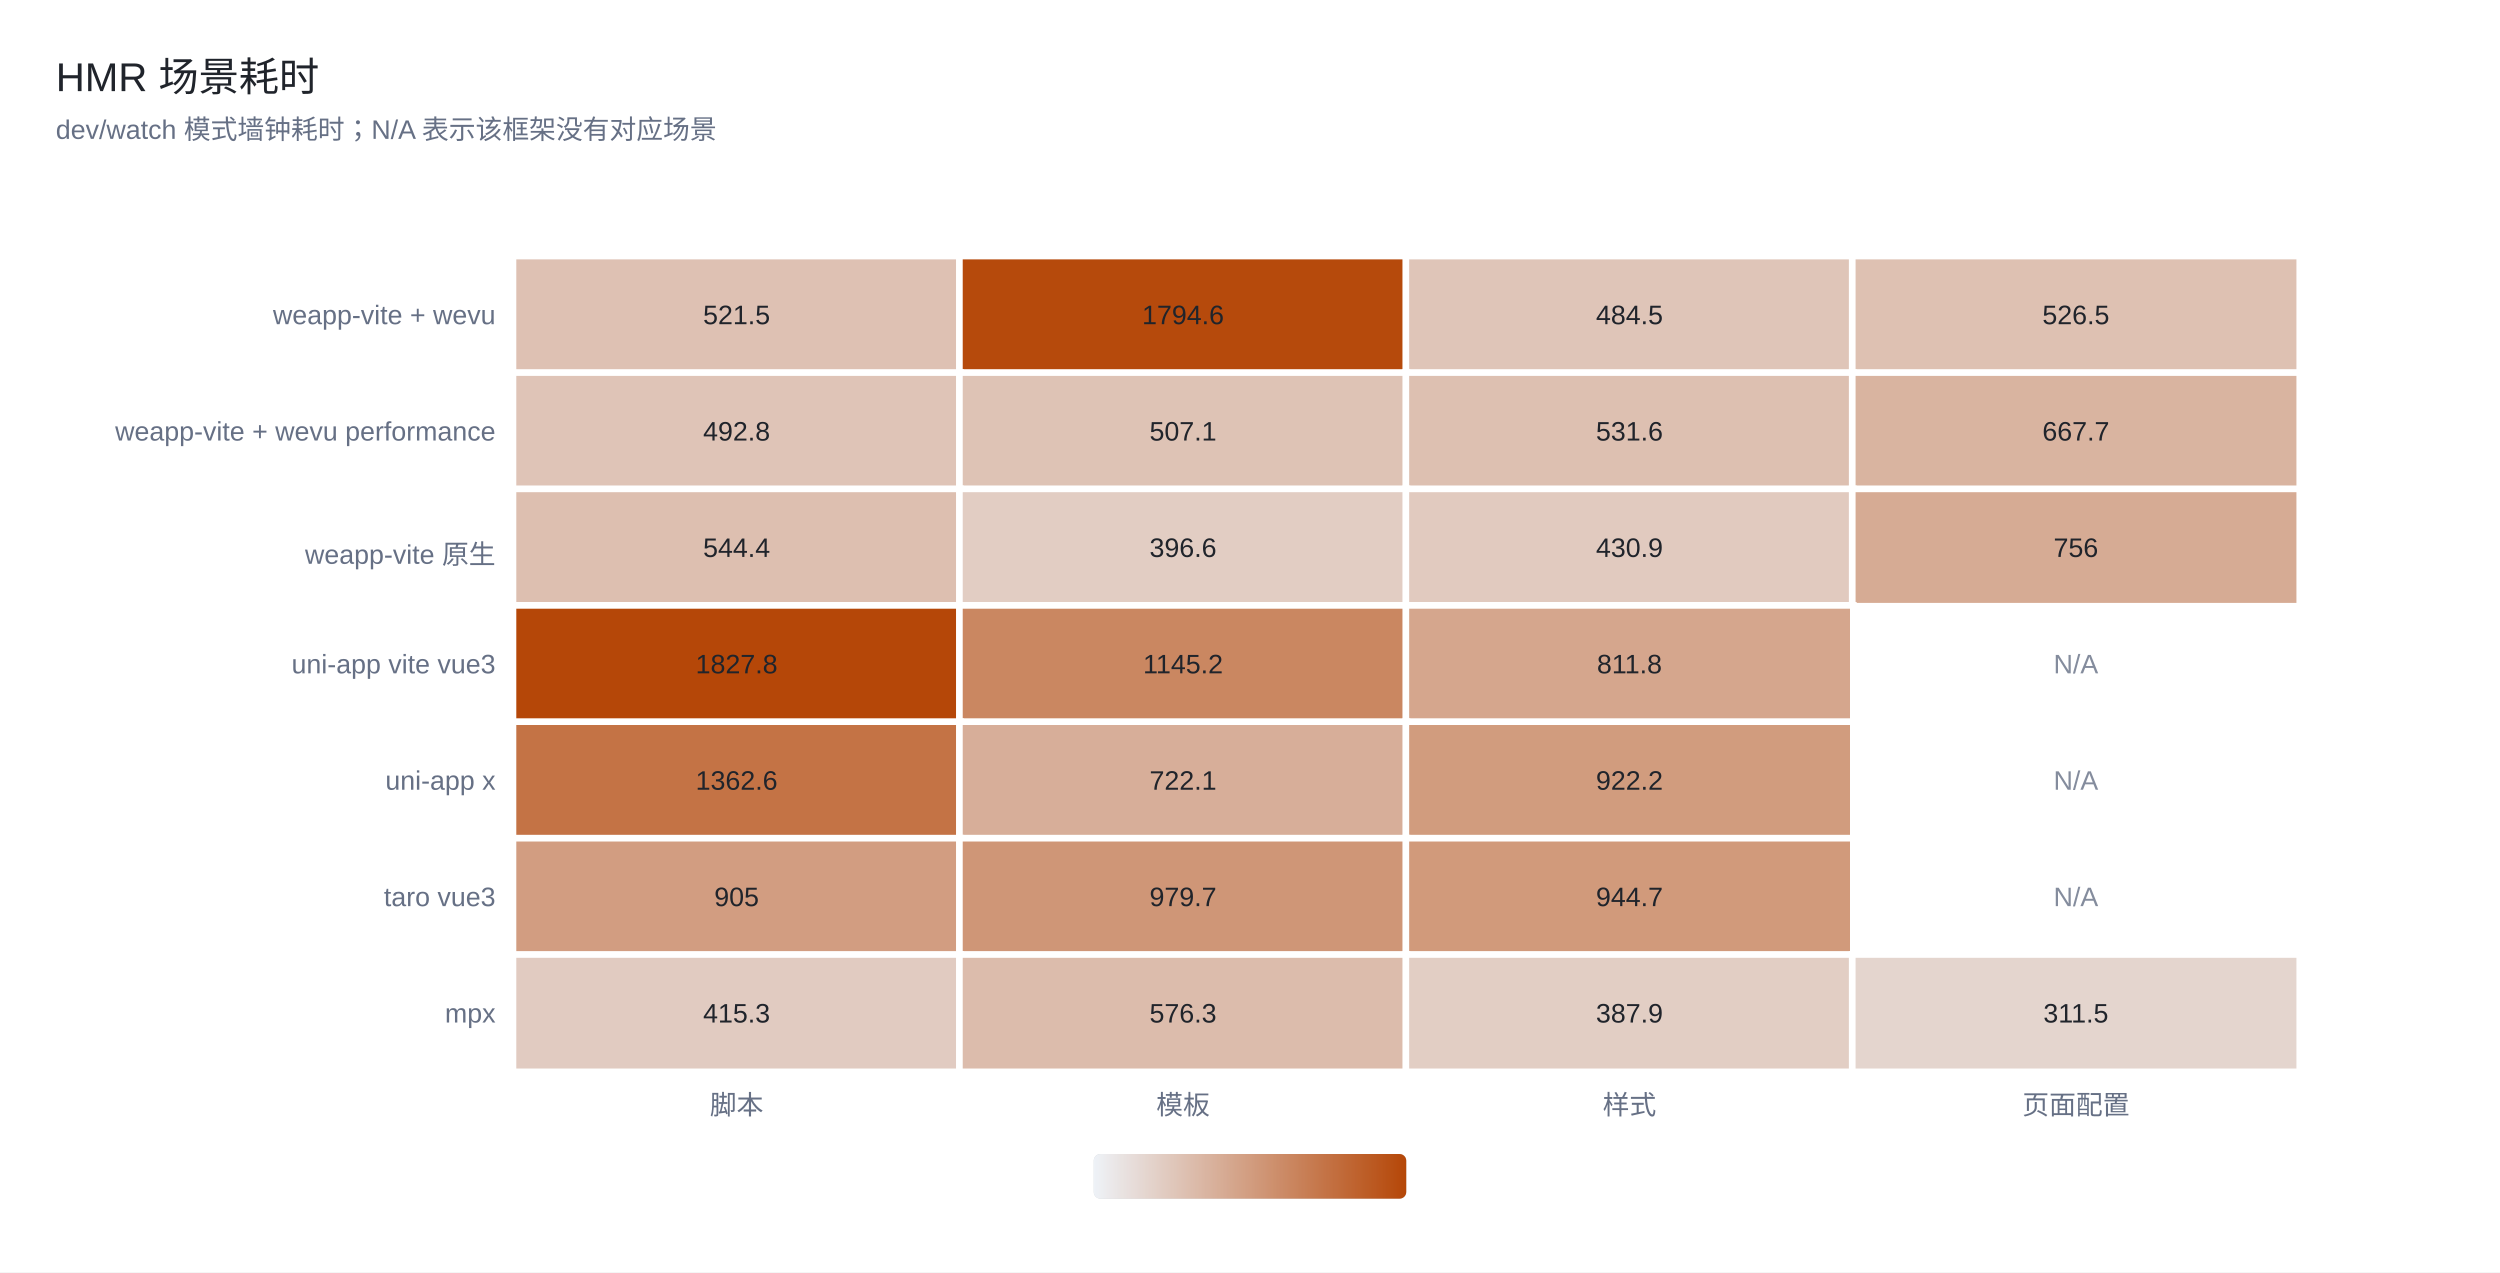
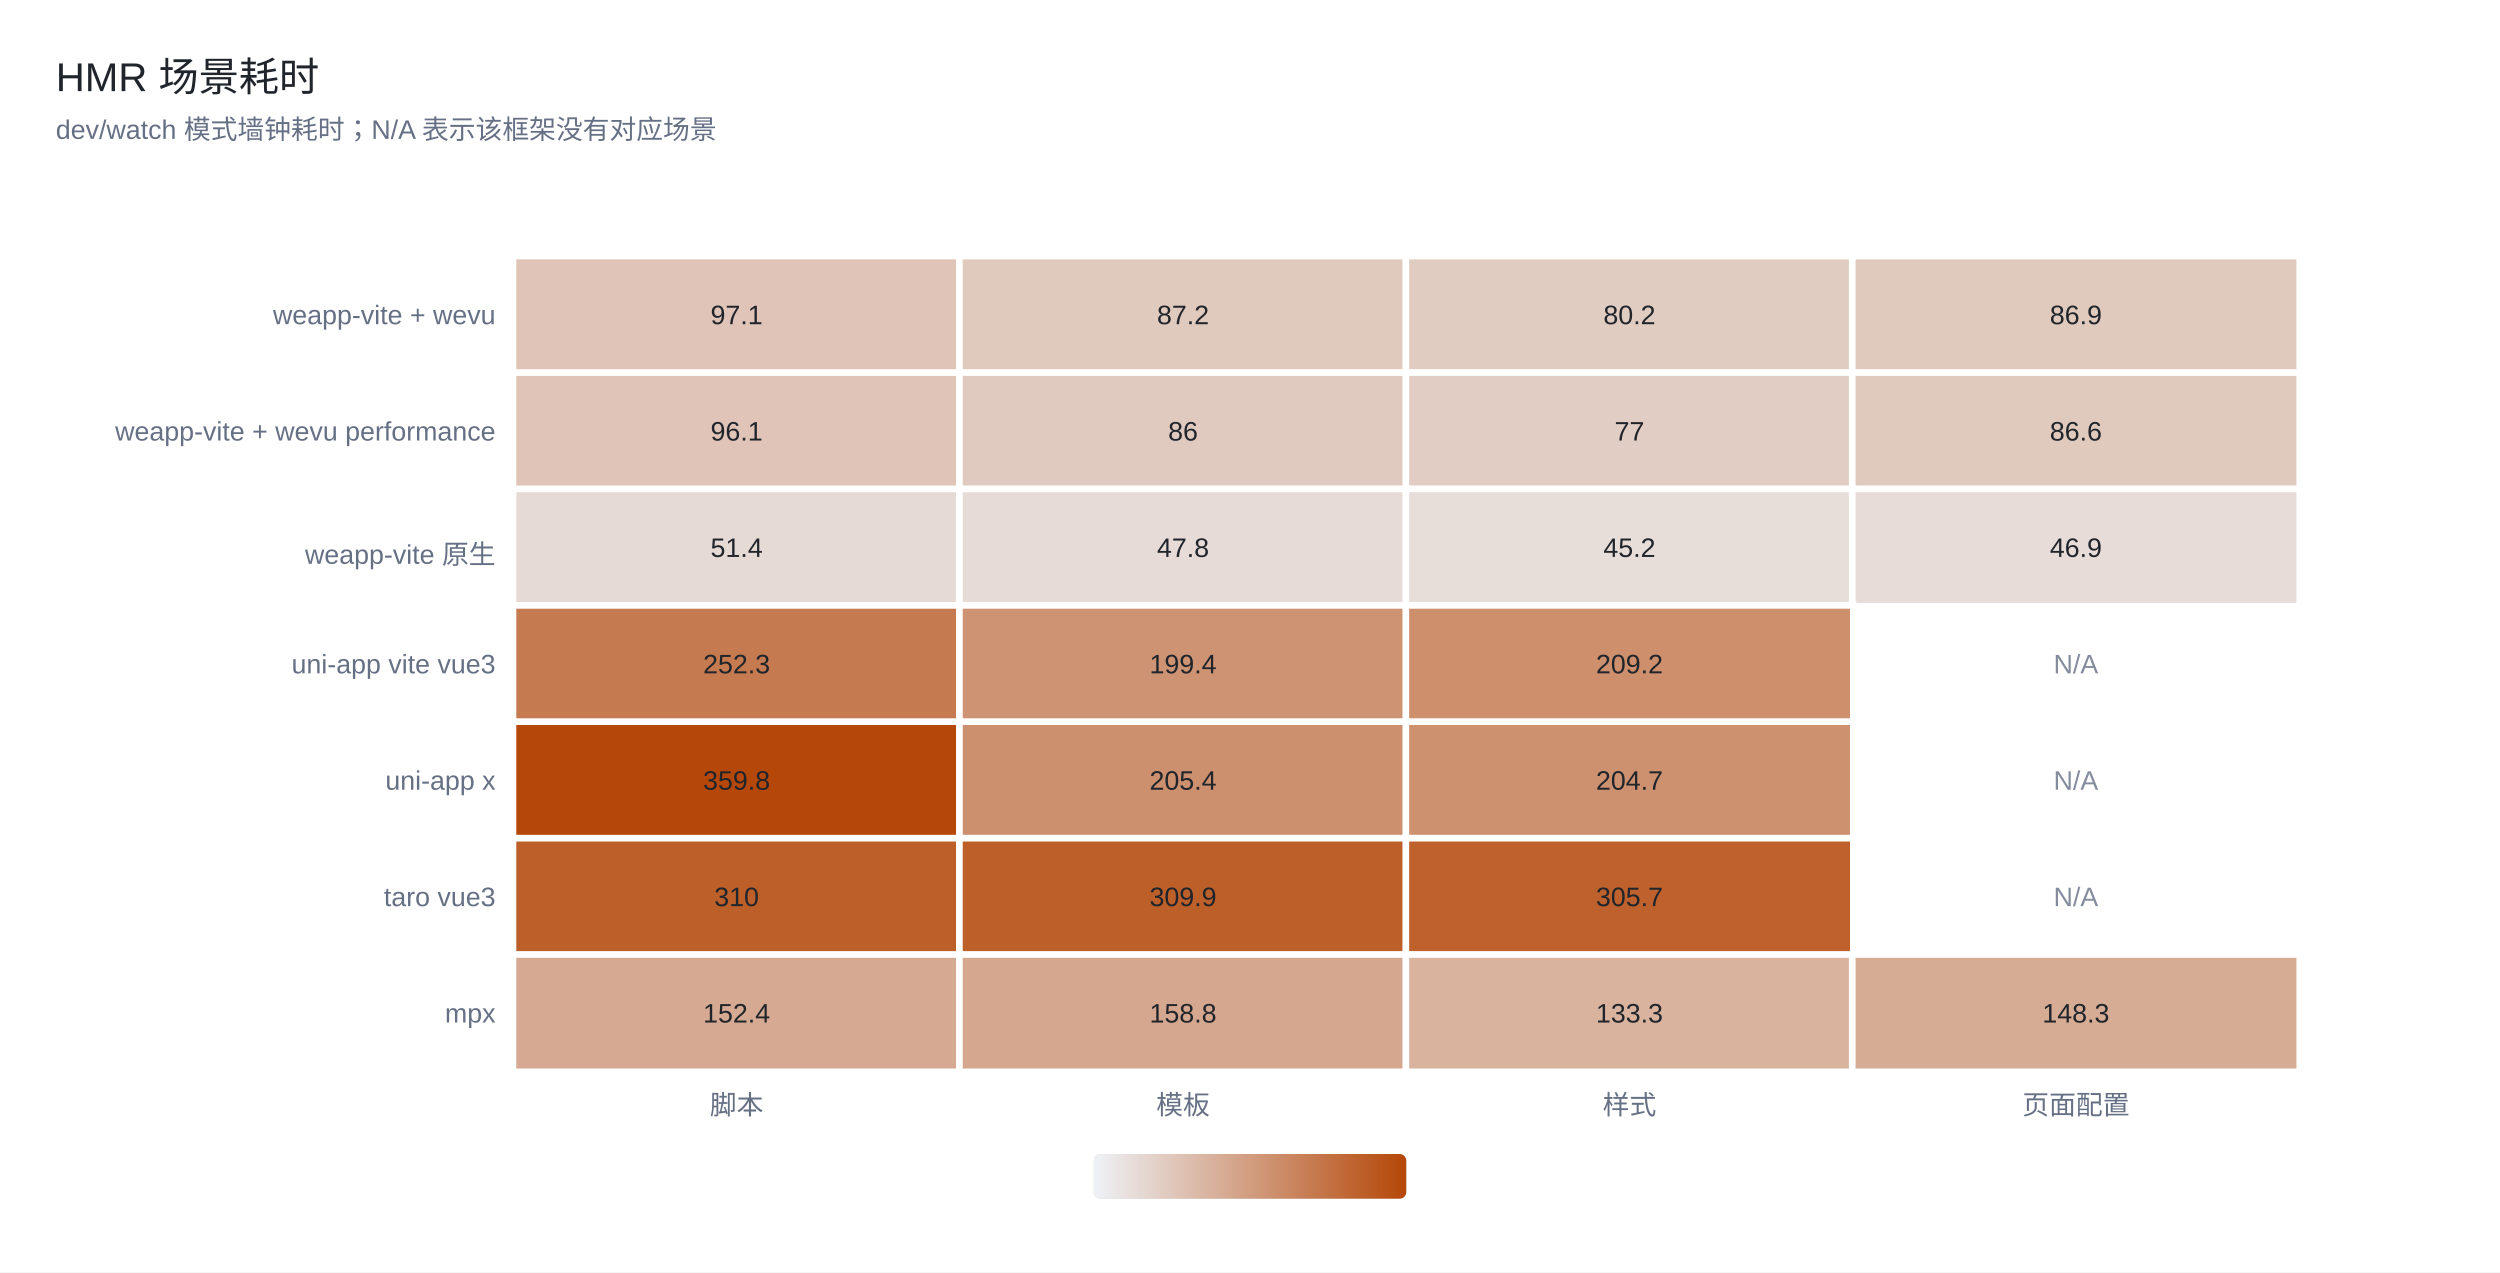
<svg xmlns="http://www.w3.org/2000/svg" role="img" aria-label="HMR 场景耗时" width="1120" height="570" version="1.1" baseProfile="full" viewBox="0 0 1120 570">
  <rect width="1120" height="570" x="0" y="0" fill="#ffffff" />
  <path d="M230.5 115L230.5 480" fill="none" pointer-events="visible" stroke="#d9dee8" stroke-linecap="round" class="zr3-cls-84" />
  <path d="M230 480.5L1030 480.5" fill="none" pointer-events="visible" stroke="#d9dee8" stroke-linecap="round" class="zr3-cls-84" />
  <text dominant-baseline="central" text-anchor="end" style="font-size:12px;font-family:Arial, sans-serif;" xml:space="preserve" transform="translate(222 141.0714)" fill="#667085">weapp-vite + wevu</text>
  <text dominant-baseline="central" text-anchor="end" style="font-size:12px;font-family:Arial, sans-serif;" xml:space="preserve" transform="translate(222 193.2143)" fill="#667085">weapp-vite + wevu performance</text>
  <text dominant-baseline="central" text-anchor="end" style="font-size:12px;font-family:Arial, sans-serif;" xml:space="preserve" transform="translate(222 245.3571)" fill="#667085">weapp-vite 原生</text>
  <text dominant-baseline="central" text-anchor="end" style="font-size:12px;font-family:Arial, sans-serif;" xml:space="preserve" transform="translate(222 297.5)" fill="#667085">uni-app vite vue3</text>
  <text dominant-baseline="central" text-anchor="end" style="font-size:12px;font-family:Arial, sans-serif;" xml:space="preserve" transform="translate(222 349.6429)" fill="#667085">uni-app x</text>
  <text dominant-baseline="central" text-anchor="end" style="font-size:12px;font-family:Arial, sans-serif;" xml:space="preserve" transform="translate(222 401.7857)" fill="#667085">taro vue3</text>
  <text dominant-baseline="central" text-anchor="end" style="font-size:12px;font-family:Arial, sans-serif;" transform="translate(222 453.9286)" fill="#667085">mpx</text>
  <text dominant-baseline="central" text-anchor="middle" style="font-size:12px;font-family:Arial, sans-serif;" y="6" transform="translate(330 488)" fill="#667085">脚本</text>
  <text dominant-baseline="central" text-anchor="middle" style="font-size:12px;font-family:Arial, sans-serif;" y="6" transform="translate(530 488)" fill="#667085">模板</text>
  <text dominant-baseline="central" text-anchor="middle" style="font-size:12px;font-family:Arial, sans-serif;" y="6" transform="translate(730 488)" fill="#667085">样式</text>
  <text dominant-baseline="central" text-anchor="middle" style="font-size:12px;font-family:Arial, sans-serif;" y="6" transform="translate(930 488)" fill="#667085">页面配置</text>
-   <path d="M229.8 114.7l200.5 0l0 52.6l-200.5 0Z" fill="rgb(222,193,179)" stroke="#ffffff" stroke-width="3" ecmeta_series_index="0" ecmeta_data_index="0" ecmeta_ssr_type="chart" class="zr3-cls-85" />
-   <path d="M429.8 114.7l200.5 0l0 52.6l-200.5 0Z" fill="rgb(182,74,12)" stroke="#ffffff" stroke-width="3" ecmeta_series_index="0" ecmeta_data_index="1" ecmeta_ssr_type="chart" class="zr3-cls-86" />
-   <path d="M629.8 114.7l200.5 0l0 52.6l-200.5 0Z" fill="rgb(223,197,184)" stroke="#ffffff" stroke-width="3" ecmeta_series_index="0" ecmeta_data_index="2" ecmeta_ssr_type="chart" class="zr3-cls-87" />
-   <path d="M829.8 114.7l200.5 0l0 52.6l-200.5 0Z" fill="rgb(222,193,178)" stroke="#ffffff" stroke-width="3" ecmeta_series_index="0" ecmeta_data_index="3" ecmeta_ssr_type="chart" class="zr3-cls-88" />
-   <path d="M229.8 166.9l200.5 0l0 52.6l-200.5 0Z" fill="rgb(223,196,183)" stroke="#ffffff" stroke-width="3" ecmeta_series_index="0" ecmeta_data_index="4" ecmeta_ssr_type="chart" class="zr3-cls-89" />
-   <path d="M429.8 166.9l200.5 0l0 52.6l-200.5 0Z" fill="rgb(222,195,181)" stroke="#ffffff" stroke-width="3" ecmeta_series_index="0" ecmeta_data_index="5" ecmeta_ssr_type="chart" class="zr3-cls-90" />
-   <path d="M629.8 166.9l200.5 0l0 52.6l-200.5 0Z" fill="rgb(221,192,177)" stroke="#ffffff" stroke-width="3" ecmeta_series_index="0" ecmeta_data_index="6" ecmeta_ssr_type="chart" class="zr3-cls-91" />
-   <path d="M829.8 166.9l200.5 0l0 52.6l-200.5 0Z" fill="rgb(217,180,160)" stroke="#ffffff" stroke-width="3" ecmeta_series_index="0" ecmeta_data_index="7" ecmeta_ssr_type="chart" class="zr3-cls-92" />
-   <path d="M229.8 219l200.5 0l0 52.6l-200.5 0Z" fill="rgb(221,191,176)" stroke="#ffffff" stroke-width="3" ecmeta_series_index="0" ecmeta_data_index="8" ecmeta_ssr_type="chart" class="zr3-cls-93" />
-   <path d="M429.8 219l200.5 0l0 52.6l-200.5 0Z" fill="rgb(226,205,195)" stroke="#ffffff" stroke-width="3" ecmeta_series_index="0" ecmeta_data_index="9" ecmeta_ssr_type="chart" class="zr3-cls-94" />
-   <path d="M629.8 219l200.5 0l0 52.6l-200.5 0Z" fill="rgb(225,202,191)" stroke="#ffffff" stroke-width="3" ecmeta_series_index="0" ecmeta_data_index="10" ecmeta_ssr_type="chart" class="zr3-cls-95" />
-   <path d="M829.8 219l200.5 0l0 52.6l-200.5 0Z" fill="rgb(214,171,148)" stroke="#ffffff" stroke-width="3" ecmeta_series_index="0" ecmeta_data_index="11" ecmeta_ssr_type="chart" class="zr3-cls-96" />
-   <path d="M229.8 271.2l200.5 0l0 52.6l-200.5 0Z" fill="rgb(181,71,8)" stroke="#ffffff" stroke-width="3" ecmeta_series_index="0" ecmeta_data_index="12" ecmeta_ssr_type="chart" class="zr3-cls-97" />
-   <path d="M429.8 271.2l200.5 0l0 52.6l-200.5 0Z" fill="rgb(202,135,97)" stroke="#ffffff" stroke-width="3" ecmeta_series_index="0" ecmeta_data_index="13" ecmeta_ssr_type="chart" class="zr3-cls-98" />
-   <path d="M629.8 271.2l200.5 0l0 52.6l-200.5 0Z" fill="rgb(213,166,141)" stroke="#ffffff" stroke-width="3" ecmeta_series_index="0" ecmeta_data_index="14" ecmeta_ssr_type="chart" class="zr3-cls-99" />
-   <path d="M229.8 323.3l200.5 0l0 52.6l-200.5 0Z" fill="rgb(196,115,69)" stroke="#ffffff" stroke-width="3" ecmeta_series_index="0" ecmeta_data_index="15" ecmeta_ssr_type="chart" class="zr3-cls-100" />
-   <path d="M429.8 323.3l200.5 0l0 52.6l-200.5 0Z" fill="rgb(215,174,153)" stroke="#ffffff" stroke-width="3" ecmeta_series_index="0" ecmeta_data_index="16" ecmeta_ssr_type="chart" class="zr3-cls-101" />
-   <path d="M629.8 323.3l200.5 0l0 52.6l-200.5 0Z" fill="rgb(209,156,126)" stroke="#ffffff" stroke-width="3" ecmeta_series_index="0" ecmeta_data_index="17" ecmeta_ssr_type="chart" class="zr3-cls-102" />
-   <path d="M229.8 375.5l200.5 0l0 52.6l-200.5 0Z" fill="rgb(210,157,129)" stroke="#ffffff" stroke-width="3" ecmeta_series_index="0" ecmeta_data_index="18" ecmeta_ssr_type="chart" class="zr3-cls-103" />
-   <path d="M429.8 375.5l200.5 0l0 52.6l-200.5 0Z" fill="rgb(207,150,119)" stroke="#ffffff" stroke-width="3" ecmeta_series_index="0" ecmeta_data_index="19" ecmeta_ssr_type="chart" class="zr3-cls-104" />
-   <path d="M629.8 375.5l200.5 0l0 52.6l-200.5 0Z" fill="rgb(209,154,123)" stroke="#ffffff" stroke-width="3" ecmeta_series_index="0" ecmeta_data_index="20" ecmeta_ssr_type="chart" class="zr3-cls-105" />
-   <path d="M229.8 427.6l200.5 0l0 52.6l-200.5 0Z" fill="rgb(225,203,193)" stroke="#ffffff" stroke-width="3" ecmeta_series_index="0" ecmeta_data_index="21" ecmeta_ssr_type="chart" class="zr3-cls-106" />
-   <path d="M429.8 427.6l200.5 0l0 52.6l-200.5 0Z" fill="rgb(220,188,172)" stroke="#ffffff" stroke-width="3" ecmeta_series_index="0" ecmeta_data_index="22" ecmeta_ssr_type="chart" class="zr3-cls-107" />
-   <path d="M629.8 427.6l200.5 0l0 52.6l-200.5 0Z" fill="rgb(226,206,196)" stroke="#ffffff" stroke-width="3" ecmeta_series_index="0" ecmeta_data_index="23" ecmeta_ssr_type="chart" class="zr3-cls-108" />
-   <path d="M829.8 427.6l200.5 0l0 52.6l-200.5 0Z" fill="rgb(228,213,206)" stroke="#ffffff" stroke-width="3" ecmeta_series_index="0" ecmeta_data_index="24" ecmeta_ssr_type="chart" class="zr3-cls-109" />
-   <text dominant-baseline="central" text-anchor="middle" style="font-size:12px;font-family:Arial, sans-serif;" transform="translate(330 141.0714)" fill="#20242b">521.5</text>
-   <text dominant-baseline="central" text-anchor="middle" style="font-size:12px;font-family:Arial, sans-serif;" transform="translate(530 141.0714)" fill="#20242b">1794.6</text>
-   <text dominant-baseline="central" text-anchor="middle" style="font-size:12px;font-family:Arial, sans-serif;" transform="translate(730 141.0714)" fill="#20242b">484.5</text>
-   <text dominant-baseline="central" text-anchor="middle" style="font-size:12px;font-family:Arial, sans-serif;" transform="translate(930 141.0714)" fill="#20242b">526.5</text>
-   <text dominant-baseline="central" text-anchor="middle" style="font-size:12px;font-family:Arial, sans-serif;" transform="translate(330 193.2143)" fill="#20242b">492.8</text>
-   <text dominant-baseline="central" text-anchor="middle" style="font-size:12px;font-family:Arial, sans-serif;" transform="translate(530 193.2143)" fill="#20242b">507.1</text>
-   <text dominant-baseline="central" text-anchor="middle" style="font-size:12px;font-family:Arial, sans-serif;" transform="translate(730 193.2143)" fill="#20242b">531.6</text>
-   <text dominant-baseline="central" text-anchor="middle" style="font-size:12px;font-family:Arial, sans-serif;" transform="translate(930 193.2143)" fill="#20242b">667.7</text>
-   <text dominant-baseline="central" text-anchor="middle" style="font-size:12px;font-family:Arial, sans-serif;" transform="translate(330 245.3571)" fill="#20242b">544.4</text>
-   <text dominant-baseline="central" text-anchor="middle" style="font-size:12px;font-family:Arial, sans-serif;" transform="translate(530 245.3571)" fill="#20242b">396.6</text>
-   <text dominant-baseline="central" text-anchor="middle" style="font-size:12px;font-family:Arial, sans-serif;" transform="translate(730 245.3571)" fill="#20242b">430.9</text>
-   <text dominant-baseline="central" text-anchor="middle" style="font-size:12px;font-family:Arial, sans-serif;" transform="translate(930 245.3571)" fill="#20242b">756</text>
-   <text dominant-baseline="central" text-anchor="middle" style="font-size:12px;font-family:Arial, sans-serif;" transform="translate(330 297.5)" fill="#20242b">1827.8</text>
-   <text dominant-baseline="central" text-anchor="middle" style="font-size:12px;font-family:Arial, sans-serif;" transform="translate(530 297.5)" fill="#20242b">1145.2</text>
-   <text dominant-baseline="central" text-anchor="middle" style="font-size:12px;font-family:Arial, sans-serif;" transform="translate(730 297.5)" fill="#20242b">811.8</text>
-   <text dominant-baseline="central" text-anchor="middle" style="font-size:12px;font-family:Arial, sans-serif;" transform="translate(330 349.6429)" fill="#20242b">1362.6</text>
-   <text dominant-baseline="central" text-anchor="middle" style="font-size:12px;font-family:Arial, sans-serif;" transform="translate(530 349.6429)" fill="#20242b">722.1</text>
-   <text dominant-baseline="central" text-anchor="middle" style="font-size:12px;font-family:Arial, sans-serif;" transform="translate(730 349.6429)" fill="#20242b">922.2</text>
-   <text dominant-baseline="central" text-anchor="middle" style="font-size:12px;font-family:Arial, sans-serif;" transform="translate(330 401.7857)" fill="#20242b">905</text>
-   <text dominant-baseline="central" text-anchor="middle" style="font-size:12px;font-family:Arial, sans-serif;" transform="translate(530 401.7857)" fill="#20242b">979.7</text>
-   <text dominant-baseline="central" text-anchor="middle" style="font-size:12px;font-family:Arial, sans-serif;" transform="translate(730 401.7857)" fill="#20242b">944.7</text>
-   <text dominant-baseline="central" text-anchor="middle" style="font-size:12px;font-family:Arial, sans-serif;" transform="translate(330 453.9286)" fill="#20242b">415.3</text>
-   <text dominant-baseline="central" text-anchor="middle" style="font-size:12px;font-family:Arial, sans-serif;" transform="translate(530 453.9286)" fill="#20242b">576.3</text>
-   <text dominant-baseline="central" text-anchor="middle" style="font-size:12px;font-family:Arial, sans-serif;" transform="translate(730 453.9286)" fill="#20242b">387.9</text>
-   <text dominant-baseline="central" text-anchor="middle" style="font-size:12px;font-family:Arial, sans-serif;" transform="translate(930 453.9286)" fill="#20242b">311.5</text>
-   <path d="M1 0A1 1 0 1 1 1 -0.1A1 1 0 0 1 1 0" transform="matrix(0,0,0,0,930,297.5)" fill="rgb(238,242,247)" fill-opacity="0.8" ecmeta_series_index="1" ecmeta_data_index="0" ecmeta_ssr_type="chart" class="zr3-cls-110 zr3-cls-111" />
-   <path d="M1 0A1 1 0 1 1 1 -0.1A1 1 0 0 1 1 0" transform="matrix(0,0,0,0,930,349.6429)" fill="rgb(238,242,246)" fill-opacity="0.8" ecmeta_series_index="1" ecmeta_data_index="1" ecmeta_ssr_type="chart" class="zr3-cls-112 zr3-cls-111" />
-   <path d="M1 0A1 1 0 1 1 1 -0.1A1 1 0 0 1 1 0" transform="matrix(0,0,0,0,930,401.7857)" fill="rgb(238,242,246)" fill-opacity="0.8" ecmeta_series_index="1" ecmeta_data_index="2" ecmeta_ssr_type="chart" class="zr3-cls-113 zr3-cls-111" />
+   <path d="M229.8 114.7l200.5 0l0 52.6l-200.5 0Z" fill="rgb(223,196,183)" stroke="#ffffff" stroke-width="3" ecmeta_series_index="0" ecmeta_data_index="0" ecmeta_ssr_type="chart" class="zr3-cls-85" />
+   <path d="M429.8 114.7l200.5 0l0 52.6l-200.5 0Z" fill="rgb(224,201,189)" stroke="#ffffff" stroke-width="3" ecmeta_series_index="0" ecmeta_data_index="1" ecmeta_ssr_type="chart" class="zr3-cls-86" />
+   <path d="M629.8 114.7l200.5 0l0 52.6l-200.5 0Z" fill="rgb(225,204,194)" stroke="#ffffff" stroke-width="3" ecmeta_series_index="0" ecmeta_data_index="2" ecmeta_ssr_type="chart" class="zr3-cls-87" />
+   <path d="M829.8 114.7l200.5 0l0 52.6l-200.5 0Z" fill="rgb(224,201,189)" stroke="#ffffff" stroke-width="3" ecmeta_series_index="0" ecmeta_data_index="3" ecmeta_ssr_type="chart" class="zr3-cls-86" />
+   <path d="M229.8 166.9l200.5 0l0 52.6l-200.5 0Z" fill="rgb(223,196,183)" stroke="#ffffff" stroke-width="3" ecmeta_series_index="0" ecmeta_data_index="4" ecmeta_ssr_type="chart" class="zr3-cls-85" />
+   <path d="M429.8 166.9l200.5 0l0 52.6l-200.5 0Z" fill="rgb(224,201,190)" stroke="#ffffff" stroke-width="3" ecmeta_series_index="0" ecmeta_data_index="5" ecmeta_ssr_type="chart" class="zr3-cls-88" />
+   <path d="M629.8 166.9l200.5 0l0 52.6l-200.5 0Z" fill="rgb(226,205,196)" stroke="#ffffff" stroke-width="3" ecmeta_series_index="0" ecmeta_data_index="6" ecmeta_ssr_type="chart" class="zr3-cls-89" />
+   <path d="M829.8 166.9l200.5 0l0 52.6l-200.5 0Z" fill="rgb(224,201,189)" stroke="#ffffff" stroke-width="3" ecmeta_series_index="0" ecmeta_data_index="7" ecmeta_ssr_type="chart" class="zr3-cls-86" />
+   <path d="M229.8 219l200.5 0l0 52.6l-200.5 0Z" fill="rgb(230,218,213)" stroke="#ffffff" stroke-width="3" ecmeta_series_index="0" ecmeta_data_index="8" ecmeta_ssr_type="chart" class="zr3-cls-90" />
+   <path d="M429.8 219l200.5 0l0 52.6l-200.5 0Z" fill="rgb(230,219,215)" stroke="#ffffff" stroke-width="3" ecmeta_series_index="0" ecmeta_data_index="9" ecmeta_ssr_type="chart" class="zr3-cls-91" />
+   <path d="M629.8 219l200.5 0l0 52.6l-200.5 0Z" fill="rgb(231,221,217)" stroke="#ffffff" stroke-width="3" ecmeta_series_index="0" ecmeta_data_index="10" ecmeta_ssr_type="chart" class="zr3-cls-92" />
+   <path d="M829.8 219l200.5 0l0 52.6l-200.5 0Z" fill="rgb(231,220,216)" stroke="#ffffff" stroke-width="3" ecmeta_series_index="0" ecmeta_data_index="11" ecmeta_ssr_type="chart" class="zr3-cls-93" />
+   <path d="M229.8 271.2l200.5 0l0 52.6l-200.5 0Z" fill="rgb(198,122,79)" stroke="#ffffff" stroke-width="3" ecmeta_series_index="0" ecmeta_data_index="12" ecmeta_ssr_type="chart" class="zr3-cls-94" />
+   <path d="M429.8 271.2l200.5 0l0 52.6l-200.5 0Z" fill="rgb(206,147,115)" stroke="#ffffff" stroke-width="3" ecmeta_series_index="0" ecmeta_data_index="13" ecmeta_ssr_type="chart" class="zr3-cls-95" />
+   <path d="M629.8 271.2l200.5 0l0 52.6l-200.5 0Z" fill="rgb(205,143,108)" stroke="#ffffff" stroke-width="3" ecmeta_series_index="0" ecmeta_data_index="14" ecmeta_ssr_type="chart" class="zr3-cls-96" />
+   <path d="M229.8 323.3l200.5 0l0 52.6l-200.5 0Z" fill="rgb(181,71,8)" stroke="#ffffff" stroke-width="3" ecmeta_series_index="0" ecmeta_data_index="15" ecmeta_ssr_type="chart" class="zr3-cls-97" />
+   <path d="M429.8 323.3l200.5 0l0 52.6l-200.5 0Z" fill="rgb(205,144,111)" stroke="#ffffff" stroke-width="3" ecmeta_series_index="0" ecmeta_data_index="16" ecmeta_ssr_type="chart" class="zr3-cls-98" />
+   <path d="M629.8 323.3l200.5 0l0 52.6l-200.5 0Z" fill="rgb(206,145,111)" stroke="#ffffff" stroke-width="3" ecmeta_series_index="0" ecmeta_data_index="17" ecmeta_ssr_type="chart" class="zr3-cls-99" />
+   <path d="M229.8 375.5l200.5 0l0 52.6l-200.5 0Z" fill="rgb(189,95,41)" stroke="#ffffff" stroke-width="3" ecmeta_series_index="0" ecmeta_data_index="18" ecmeta_ssr_type="chart" class="zr3-cls-100" />
+   <path d="M429.8 375.5l200.5 0l0 52.6l-200.5 0Z" fill="rgb(189,95,41)" stroke="#ffffff" stroke-width="3" ecmeta_series_index="0" ecmeta_data_index="19" ecmeta_ssr_type="chart" class="zr3-cls-100" />
+   <path d="M629.8 375.5l200.5 0l0 52.6l-200.5 0Z" fill="rgb(190,97,44)" stroke="#ffffff" stroke-width="3" ecmeta_series_index="0" ecmeta_data_index="20" ecmeta_ssr_type="chart" class="zr3-cls-101" />
+   <path d="M229.8 427.6l200.5 0l0 52.6l-200.5 0Z" fill="rgb(214,170,146)" stroke="#ffffff" stroke-width="3" ecmeta_series_index="0" ecmeta_data_index="21" ecmeta_ssr_type="chart" class="zr3-cls-102" />
+   <path d="M429.8 427.6l200.5 0l0 52.6l-200.5 0Z" fill="rgb(213,167,142)" stroke="#ffffff" stroke-width="3" ecmeta_series_index="0" ecmeta_data_index="22" ecmeta_ssr_type="chart" class="zr3-cls-103" />
+   <path d="M629.8 427.6l200.5 0l0 52.6l-200.5 0Z" fill="rgb(217,179,158)" stroke="#ffffff" stroke-width="3" ecmeta_series_index="0" ecmeta_data_index="23" ecmeta_ssr_type="chart" class="zr3-cls-104" />
+   <path d="M829.8 427.6l200.5 0l0 52.6l-200.5 0Z" fill="rgb(215,172,148)" stroke="#ffffff" stroke-width="3" ecmeta_series_index="0" ecmeta_data_index="24" ecmeta_ssr_type="chart" class="zr3-cls-105" />
+   <text dominant-baseline="central" text-anchor="middle" style="font-size:12px;font-family:Arial, sans-serif;" transform="translate(330 141.0714)" fill="#20242b">97.1</text>
+   <text dominant-baseline="central" text-anchor="middle" style="font-size:12px;font-family:Arial, sans-serif;" transform="translate(530 141.0714)" fill="#20242b">87.2</text>
+   <text dominant-baseline="central" text-anchor="middle" style="font-size:12px;font-family:Arial, sans-serif;" transform="translate(730 141.0714)" fill="#20242b">80.2</text>
+   <text dominant-baseline="central" text-anchor="middle" style="font-size:12px;font-family:Arial, sans-serif;" transform="translate(930 141.0714)" fill="#20242b">86.9</text>
+   <text dominant-baseline="central" text-anchor="middle" style="font-size:12px;font-family:Arial, sans-serif;" transform="translate(330 193.2143)" fill="#20242b">96.1</text>
+   <text dominant-baseline="central" text-anchor="middle" style="font-size:12px;font-family:Arial, sans-serif;" transform="translate(530 193.2143)" fill="#20242b">86</text>
+   <text dominant-baseline="central" text-anchor="middle" style="font-size:12px;font-family:Arial, sans-serif;" transform="translate(730 193.2143)" fill="#20242b">77</text>
+   <text dominant-baseline="central" text-anchor="middle" style="font-size:12px;font-family:Arial, sans-serif;" transform="translate(930 193.2143)" fill="#20242b">86.6</text>
+   <text dominant-baseline="central" text-anchor="middle" style="font-size:12px;font-family:Arial, sans-serif;" transform="translate(330 245.3571)" fill="#20242b">51.4</text>
+   <text dominant-baseline="central" text-anchor="middle" style="font-size:12px;font-family:Arial, sans-serif;" transform="translate(530 245.3571)" fill="#20242b">47.8</text>
+   <text dominant-baseline="central" text-anchor="middle" style="font-size:12px;font-family:Arial, sans-serif;" transform="translate(730 245.3571)" fill="#20242b">45.2</text>
+   <text dominant-baseline="central" text-anchor="middle" style="font-size:12px;font-family:Arial, sans-serif;" transform="translate(930 245.3571)" fill="#20242b">46.9</text>
+   <text dominant-baseline="central" text-anchor="middle" style="font-size:12px;font-family:Arial, sans-serif;" transform="translate(330 297.5)" fill="#20242b">252.3</text>
+   <text dominant-baseline="central" text-anchor="middle" style="font-size:12px;font-family:Arial, sans-serif;" transform="translate(530 297.5)" fill="#20242b">199.4</text>
+   <text dominant-baseline="central" text-anchor="middle" style="font-size:12px;font-family:Arial, sans-serif;" transform="translate(730 297.5)" fill="#20242b">209.2</text>
+   <text dominant-baseline="central" text-anchor="middle" style="font-size:12px;font-family:Arial, sans-serif;" transform="translate(330 349.6429)" fill="#20242b">359.8</text>
+   <text dominant-baseline="central" text-anchor="middle" style="font-size:12px;font-family:Arial, sans-serif;" transform="translate(530 349.6429)" fill="#20242b">205.4</text>
+   <text dominant-baseline="central" text-anchor="middle" style="font-size:12px;font-family:Arial, sans-serif;" transform="translate(730 349.6429)" fill="#20242b">204.7</text>
+   <text dominant-baseline="central" text-anchor="middle" style="font-size:12px;font-family:Arial, sans-serif;" transform="translate(330 401.7857)" fill="#20242b">310</text>
+   <text dominant-baseline="central" text-anchor="middle" style="font-size:12px;font-family:Arial, sans-serif;" transform="translate(530 401.7857)" fill="#20242b">309.9</text>
+   <text dominant-baseline="central" text-anchor="middle" style="font-size:12px;font-family:Arial, sans-serif;" transform="translate(730 401.7857)" fill="#20242b">305.7</text>
+   <text dominant-baseline="central" text-anchor="middle" style="font-size:12px;font-family:Arial, sans-serif;" transform="translate(330 453.9286)" fill="#20242b">152.4</text>
+   <text dominant-baseline="central" text-anchor="middle" style="font-size:12px;font-family:Arial, sans-serif;" transform="translate(530 453.9286)" fill="#20242b">158.8</text>
+   <text dominant-baseline="central" text-anchor="middle" style="font-size:12px;font-family:Arial, sans-serif;" transform="translate(730 453.9286)" fill="#20242b">133.3</text>
+   <text dominant-baseline="central" text-anchor="middle" style="font-size:12px;font-family:Arial, sans-serif;" transform="translate(930 453.9286)" fill="#20242b">148.3</text>
+   <path d="M1 0A1 1 0 1 1 1 -0.1A1 1 0 0 1 1 0" transform="matrix(0,0,0,0,930,297.5)" fill="rgb(238,241,245)" fill-opacity="0.8" ecmeta_series_index="1" ecmeta_data_index="0" ecmeta_ssr_type="chart" class="zr3-cls-106 zr3-cls-107" />
+   <path d="M1 0A1 1 0 1 1 1 -0.1A1 1 0 0 1 1 0" transform="matrix(0,0,0,0,930,349.6429)" fill="rgb(237,240,244)" fill-opacity="0.8" ecmeta_series_index="1" ecmeta_data_index="1" ecmeta_ssr_type="chart" class="zr3-cls-108 zr3-cls-107" />
+   <path d="M1 0A1 1 0 1 1 1 -0.1A1 1 0 0 1 1 0" transform="matrix(0,0,0,0,930,401.7857)" fill="rgb(237,240,244)" fill-opacity="0.8" ecmeta_series_index="1" ecmeta_data_index="2" ecmeta_ssr_type="chart" class="zr3-cls-109 zr3-cls-107" />
  <text dominant-baseline="central" text-anchor="middle" style="font-size:12px;font-family:Arial, sans-serif;" transform="translate(930 297.5)" fill="#667085" fill-opacity="0.8">N/A</text>
  <text dominant-baseline="central" text-anchor="middle" style="font-size:12px;font-family:Arial, sans-serif;" transform="translate(930 349.6429)" fill="#667085" fill-opacity="0.8">N/A</text>
  <text dominant-baseline="central" text-anchor="middle" style="font-size:12px;font-family:Arial, sans-serif;" transform="translate(930 401.7857)" fill="#667085" fill-opacity="0.8">N/A</text>
  <path d="M-15 -35l170 0l0 50l-170 0Z" transform="translate(490 537)" fill="rgb(0,0,0)" fill-opacity="0" stroke="#cfd2d7" stroke-width="0" class="zr3-cls-84" />
  <g clip-path="url(#zr3-c0)">
-     <polygon points="0 0 20 0 20 140 0 140" transform="matrix(0,-1,1,0,490,537)" fill="url(#zr3-g0)" class="zr3-cls-115" />
-     <polygon points="0 0 20 0 20 140 0 140" transform="matrix(0,-1,1,0,490,537)" fill="url(#zr3-g1)" class="zr3-cls-116" />
+     <polygon points="0 0 20 0 20 140 0 140" transform="matrix(0,-1,1,0,490,537)" fill="url(#zr3-g0)" class="zr3-cls-111" />
+     <polygon points="0 0 20 0 20 140 0 140" transform="matrix(0,-1,1,0,490,537)" fill="url(#zr3-g1)" class="zr3-cls-112" />
  </g>
  <path d="M-5 -5l307 0l0 50l-307 0Z" transform="translate(25 21)" fill="rgb(0,0,0)" fill-opacity="0" stroke="#3c3c41" stroke-width="0" class="zr3-cls-84" />
  <text dominant-baseline="central" text-anchor="start" style="font-size:18px;font-family:Arial, sans-serif;font-weight:500;" xml:space="preserve" y="9" transform="translate(25 21)" fill="#20242b">HMR 场景耗时</text>
  <text dominant-baseline="central" text-anchor="start" style="font-size:12px;font-family:Arial, sans-serif;font-weight:400;" xml:space="preserve" y="34" transform="translate(25 21)" fill="#667085">dev/watch 模式墙钟耗时；N/A 表示该框架没有对应场景</text>
  <defs>
    <clipPath id="zr3-c0">
-       <path d="M3 0L17 0A3 3 0 0 1 20 3L20 137A3 3 0 0 1 17 140L3 140A3 3 0 0 1 0 137L0 3A3 3 0 0 1 3 0Z" transform="matrix(0,-1,1,0,490,537)" fill="#000" class="zr3-cls-114" />
+       <path d="M3 0L17 0A3 3 0 0 1 20 3L20 137A3 3 0 0 1 17 140L3 140A3 3 0 0 1 0 137L0 3A3 3 0 0 1 3 0Z" transform="matrix(0,-1,1,0,490,537)" fill="#000" class="zr3-cls-110" />
    </clipPath>
    <linearGradient gradientUnits="objectBoundingBox" x1="0" y1="0" x2="0" y2="1" id="zr3-g0">
      <stop offset="0%" stop-color="rgb(207,210,215)" />
      <stop offset="1%" stop-color="rgb(207,210,215)" />
      <stop offset="2%" stop-color="rgb(207,210,215)" />
      <stop offset="3%" stop-color="rgb(207,210,215)" />
      <stop offset="4%" stop-color="rgb(207,210,215)" />
      <stop offset="5%" stop-color="rgb(207,210,215)" />
      <stop offset="6%" stop-color="rgb(207,210,215)" />
      <stop offset="7%" stop-color="rgb(207,210,215)" />
      <stop offset="8%" stop-color="rgb(207,210,215)" />
      <stop offset="9%" stop-color="rgb(207,210,215)" />
      <stop offset="10%" stop-color="rgb(207,210,215)" />
      <stop offset="11%" stop-color="rgb(207,210,215)" />
      <stop offset="12%" stop-color="rgb(207,210,215)" />
      <stop offset="13%" stop-color="rgb(207,210,215)" />
      <stop offset="14%" stop-color="rgb(207,210,215)" />
      <stop offset="15%" stop-color="rgb(207,210,215)" />
      <stop offset="16%" stop-color="rgb(207,210,215)" />
      <stop offset="17%" stop-color="rgb(207,210,215)" />
      <stop offset="18%" stop-color="rgb(207,210,215)" />
      <stop offset="19%" stop-color="rgb(207,210,215)" />
      <stop offset="20%" stop-color="rgb(207,210,215)" />
      <stop offset="21%" stop-color="rgb(207,210,215)" />
      <stop offset="22%" stop-color="rgb(207,210,215)" />
      <stop offset="23%" stop-color="rgb(207,210,215)" />
      <stop offset="24%" stop-color="rgb(207,210,215)" />
      <stop offset="25%" stop-color="rgb(207,210,215)" />
      <stop offset="26%" stop-color="rgb(207,210,215)" />
      <stop offset="27%" stop-color="rgb(207,210,215)" />
      <stop offset="28%" stop-color="rgb(207,210,215)" />
      <stop offset="29%" stop-color="rgb(207,210,215)" />
      <stop offset="30%" stop-color="rgb(207,210,215)" />
      <stop offset="31%" stop-color="rgb(207,210,215)" />
      <stop offset="32%" stop-color="rgb(207,210,215)" />
      <stop offset="33%" stop-color="rgb(207,210,215)" />
      <stop offset="34%" stop-color="rgb(207,210,215)" />
      <stop offset="35%" stop-color="rgb(207,210,215)" />
      <stop offset="36%" stop-color="rgb(207,210,215)" />
      <stop offset="37%" stop-color="rgb(207,210,215)" />
      <stop offset="38%" stop-color="rgb(207,210,215)" />
      <stop offset="39%" stop-color="rgb(207,210,215)" />
      <stop offset="40%" stop-color="rgb(207,210,215)" />
      <stop offset="41%" stop-color="rgb(207,210,215)" />
      <stop offset="42%" stop-color="rgb(207,210,215)" />
      <stop offset="43%" stop-color="rgb(207,210,215)" />
      <stop offset="44%" stop-color="rgb(207,210,215)" />
      <stop offset="45%" stop-color="rgb(207,210,215)" />
      <stop offset="46%" stop-color="rgb(207,210,215)" />
      <stop offset="47%" stop-color="rgb(207,210,215)" />
      <stop offset="48%" stop-color="rgb(207,210,215)" />
      <stop offset="49%" stop-color="rgb(207,210,215)" />
      <stop offset="50%" stop-color="rgb(207,210,215)" />
      <stop offset="51%" stop-color="rgb(207,210,215)" />
      <stop offset="52%" stop-color="rgb(207,210,215)" />
      <stop offset="53%" stop-color="rgb(207,210,215)" />
      <stop offset="54%" stop-color="rgb(207,210,215)" />
      <stop offset="55%" stop-color="rgb(207,210,215)" />
      <stop offset="56%" stop-color="rgb(207,210,215)" />
      <stop offset="57%" stop-color="rgb(207,210,215)" />
      <stop offset="58%" stop-color="rgb(207,210,215)" />
      <stop offset="59%" stop-color="rgb(207,210,215)" />
      <stop offset="60%" stop-color="rgb(207,210,215)" />
      <stop offset="61%" stop-color="rgb(207,210,215)" />
      <stop offset="62%" stop-color="rgb(207,210,215)" />
      <stop offset="63%" stop-color="rgb(207,210,215)" />
      <stop offset="64%" stop-color="rgb(207,210,215)" />
      <stop offset="65%" stop-color="rgb(207,210,215)" />
      <stop offset="66%" stop-color="rgb(207,210,215)" />
      <stop offset="67%" stop-color="rgb(207,210,215)" />
      <stop offset="68%" stop-color="rgb(207,210,215)" />
      <stop offset="69%" stop-color="rgb(207,210,215)" />
      <stop offset="70%" stop-color="rgb(207,210,215)" />
      <stop offset="71%" stop-color="rgb(207,210,215)" />
      <stop offset="72%" stop-color="rgb(207,210,215)" />
      <stop offset="73%" stop-color="rgb(207,210,215)" />
      <stop offset="74%" stop-color="rgb(207,210,215)" />
      <stop offset="75%" stop-color="rgb(207,210,215)" />
      <stop offset="76%" stop-color="rgb(207,210,215)" />
      <stop offset="77%" stop-color="rgb(207,210,215)" />
      <stop offset="78%" stop-color="rgb(207,210,215)" />
      <stop offset="79%" stop-color="rgb(207,210,215)" />
      <stop offset="80%" stop-color="rgb(207,210,215)" />
      <stop offset="81%" stop-color="rgb(207,210,215)" />
      <stop offset="82%" stop-color="rgb(207,210,215)" />
      <stop offset="83%" stop-color="rgb(207,210,215)" />
      <stop offset="84%" stop-color="rgb(207,210,215)" />
      <stop offset="85%" stop-color="rgb(207,210,215)" />
      <stop offset="86%" stop-color="rgb(207,210,215)" />
      <stop offset="87%" stop-color="rgb(207,210,215)" />
      <stop offset="88%" stop-color="rgb(207,210,215)" />
      <stop offset="89%" stop-color="rgb(207,210,215)" />
      <stop offset="90%" stop-color="rgb(207,210,215)" />
      <stop offset="91%" stop-color="rgb(207,210,215)" />
      <stop offset="92%" stop-color="rgb(207,210,215)" />
      <stop offset="93%" stop-color="rgb(207,210,215)" />
      <stop offset="94%" stop-color="rgb(207,210,215)" />
      <stop offset="95%" stop-color="rgb(207,210,215)" />
      <stop offset="96%" stop-color="rgb(207,210,215)" />
      <stop offset="97%" stop-color="rgb(207,210,215)" />
      <stop offset="98%" stop-color="rgb(207,210,215)" />
      <stop offset="99%" stop-color="rgb(207,210,215)" />
      <stop offset="100%" stop-color="rgb(207,210,215)" />
    </linearGradient>
    <linearGradient gradientUnits="objectBoundingBox" x1="0" y1="0" x2="0" y2="1" id="zr3-g1">
      <stop offset="0%" stop-color="rgb(238,242,247)" />
      <stop offset="1%" stop-color="rgb(237,240,245)" />
      <stop offset="2%" stop-color="rgb(237,239,242)" />
      <stop offset="3%" stop-color="rgb(236,237,240)" />
      <stop offset="4%" stop-color="rgb(236,235,237)" />
      <stop offset="5%" stop-color="rgb(235,233,235)" />
      <stop offset="6%" stop-color="rgb(235,232,233)" />
      <stop offset="7%" stop-color="rgb(234,230,230)" />
      <stop offset="8%" stop-color="rgb(233,228,228)" />
      <stop offset="9%" stop-color="rgb(233,227,225)" />
      <stop offset="10%" stop-color="rgb(232,225,223)" />
      <stop offset="11%" stop-color="rgb(232,223,221)" />
      <stop offset="12%" stop-color="rgb(231,221,218)" />
      <stop offset="13%" stop-color="rgb(231,220,216)" />
      <stop offset="14%" stop-color="rgb(230,218,214)" />
      <stop offset="15%" stop-color="rgb(229,216,211)" />
      <stop offset="16%" stop-color="rgb(229,215,209)" />
      <stop offset="17%" stop-color="rgb(228,213,206)" />
      <stop offset="18%" stop-color="rgb(228,211,204)" />
      <stop offset="19%" stop-color="rgb(227,210,202)" />
      <stop offset="20%" stop-color="rgb(227,208,199)" />
      <stop offset="21%" stop-color="rgb(226,206,197)" />
      <stop offset="22%" stop-color="rgb(225,204,194)" />
      <stop offset="23%" stop-color="rgb(225,203,192)" />
      <stop offset="24%" stop-color="rgb(224,201,190)" />
      <stop offset="25%" stop-color="rgb(224,199,187)" />
      <stop offset="26%" stop-color="rgb(223,198,185)" />
      <stop offset="27%" stop-color="rgb(223,196,182)" />
      <stop offset="28%" stop-color="rgb(222,194,180)" />
      <stop offset="29%" stop-color="rgb(221,192,178)" />
      <stop offset="30%" stop-color="rgb(221,191,175)" />
      <stop offset="31%" stop-color="rgb(220,189,173)" />
      <stop offset="32%" stop-color="rgb(220,187,171)" />
      <stop offset="33%" stop-color="rgb(219,186,168)" />
      <stop offset="34%" stop-color="rgb(219,184,166)" />
      <stop offset="35%" stop-color="rgb(218,182,163)" />
      <stop offset="36%" stop-color="rgb(217,180,161)" />
      <stop offset="37%" stop-color="rgb(217,179,159)" />
      <stop offset="38%" stop-color="rgb(216,177,156)" />
      <stop offset="39%" stop-color="rgb(216,175,154)" />
      <stop offset="40%" stop-color="rgb(215,174,151)" />
      <stop offset="41%" stop-color="rgb(215,172,149)" />
      <stop offset="42%" stop-color="rgb(214,170,147)" />
      <stop offset="43%" stop-color="rgb(213,168,144)" />
      <stop offset="44%" stop-color="rgb(213,167,142)" />
      <stop offset="45%" stop-color="rgb(212,165,139)" />
      <stop offset="46%" stop-color="rgb(212,163,137)" />
      <stop offset="47%" stop-color="rgb(211,162,135)" />
      <stop offset="48%" stop-color="rgb(211,160,132)" />
      <stop offset="49%" stop-color="rgb(210,158,130)" />
      <stop offset="50%" stop-color="rgb(210,157,128)" />
      <stop offset="51%" stop-color="rgb(209,155,125)" />
      <stop offset="52%" stop-color="rgb(208,153,123)" />
      <stop offset="53%" stop-color="rgb(208,151,120)" />
      <stop offset="54%" stop-color="rgb(207,150,118)" />
      <stop offset="55%" stop-color="rgb(207,148,116)" />
      <stop offset="56%" stop-color="rgb(206,146,113)" />
      <stop offset="57%" stop-color="rgb(206,145,111)" />
      <stop offset="58%" stop-color="rgb(205,143,108)" />
      <stop offset="59%" stop-color="rgb(204,141,106)" />
      <stop offset="60%" stop-color="rgb(204,139,104)" />
      <stop offset="61%" stop-color="rgb(203,138,101)" />
      <stop offset="62%" stop-color="rgb(203,136,99)" />
      <stop offset="63%" stop-color="rgb(202,134,96)" />
      <stop offset="64%" stop-color="rgb(202,133,94)" />
      <stop offset="65%" stop-color="rgb(201,131,92)" />
      <stop offset="66%" stop-color="rgb(200,129,89)" />
      <stop offset="67%" stop-color="rgb(200,127,87)" />
      <stop offset="68%" stop-color="rgb(199,126,84)" />
      <stop offset="69%" stop-color="rgb(199,124,82)" />
      <stop offset="70%" stop-color="rgb(198,122,80)" />
      <stop offset="71%" stop-color="rgb(198,121,77)" />
      <stop offset="72%" stop-color="rgb(197,119,75)" />
      <stop offset="73%" stop-color="rgb(196,117,73)" />
      <stop offset="74%" stop-color="rgb(196,115,70)" />
      <stop offset="75%" stop-color="rgb(195,114,68)" />
      <stop offset="76%" stop-color="rgb(195,112,65)" />
      <stop offset="77%" stop-color="rgb(194,110,63)" />
      <stop offset="78%" stop-color="rgb(194,109,61)" />
      <stop offset="79%" stop-color="rgb(193,107,58)" />
      <stop offset="80%" stop-color="rgb(192,105,56)" />
      <stop offset="81%" stop-color="rgb(192,103,53)" />
      <stop offset="82%" stop-color="rgb(191,102,51)" />
      <stop offset="83%" stop-color="rgb(191,100,49)" />
      <stop offset="84%" stop-color="rgb(190,98,46)" />
      <stop offset="85%" stop-color="rgb(190,97,44)" />
      <stop offset="86%" stop-color="rgb(189,95,41)" />
      <stop offset="87%" stop-color="rgb(188,93,39)" />
      <stop offset="88%" stop-color="rgb(188,92,37)" />
      <stop offset="89%" stop-color="rgb(187,90,34)" />
      <stop offset="90%" stop-color="rgb(187,88,32)" />
      <stop offset="91%" stop-color="rgb(186,86,30)" />
      <stop offset="92%" stop-color="rgb(186,85,27)" />
      <stop offset="93%" stop-color="rgb(185,83,25)" />
      <stop offset="94%" stop-color="rgb(184,81,22)" />
      <stop offset="95%" stop-color="rgb(184,80,20)" />
      <stop offset="96%" stop-color="rgb(183,78,18)" />
      <stop offset="97%" stop-color="rgb(183,76,15)" />
      <stop offset="98%" stop-color="rgb(182,74,13)" />
      <stop offset="99%" stop-color="rgb(182,73,10)" />
      <stop offset="100%" stop-color="rgb(181,71,8)" />
    </linearGradient>
  </defs>
  <style>
.zr3-cls-84:hover {
pointer-events:none;
}
.zr3-cls-85:hover {
cursor:pointer;
- fill:rgba(244,212,196,1);
+ fill:rgba(245,215,201,1);
}
.zr3-cls-86:hover {
cursor:pointer;
- fill:rgba(200,81,13,1);
+ fill:rgba(246,221,207,1);
}
.zr3-cls-87:hover {
cursor:pointer;
- fill:rgba(245,216,202,1);
+ fill:rgba(247,224,213,1);
}
.zr3-cls-88:hover {
cursor:pointer;
- fill:rgba(244,212,195,1);
+ fill:rgba(246,221,209,1);
}
.zr3-cls-89:hover {
cursor:pointer;
- fill:rgba(245,215,201,1);
+ fill:rgba(248,225,215,1);
}
.zr3-cls-90:hover {
cursor:pointer;
- fill:rgba(244,214,199,1);
+ fill:rgba(253,239,234,1);
}
.zr3-cls-91:hover {
cursor:pointer;
- fill:rgba(243,211,194,1);
+ fill:rgba(253,240,236,1);
}
.zr3-cls-92:hover {
cursor:pointer;
- fill:rgba(238,198,176,1);
+ fill:rgba(254,243,238,1);
}
.zr3-cls-93:hover {
cursor:pointer;
- fill:rgba(243,210,193,1);
+ fill:rgba(254,242,237,1);
}
.zr3-cls-94:hover {
cursor:pointer;
- fill:rgba(248,225,214,1);
+ fill:rgba(217,134,86,1);
}
.zr3-cls-95:hover {
cursor:pointer;
- fill:rgba(247,222,210,1);
+ fill:rgba(226,161,126,1);
}
.zr3-cls-96:hover {
cursor:pointer;
- fill:rgba(235,188,162,1);
+ fill:rgba(225,157,118,1);
}
.zr3-cls-97:hover {
cursor:pointer;
fill:rgba(199,78,8,1);
}
.zr3-cls-98:hover {
cursor:pointer;
- fill:rgba(222,148,106,1);
+ fill:rgba(225,158,122,1);
}
.zr3-cls-99:hover {
cursor:pointer;
- fill:rgba(234,182,155,1);
+ fill:rgba(226,159,122,1);
}
.zr3-cls-100:hover {
cursor:pointer;
- fill:rgba(215,126,75,1);
+ fill:rgba(207,104,45,1);
}
.zr3-cls-101:hover {
cursor:pointer;
- fill:rgba(236,191,168,1);
+ fill:rgba(209,106,48,1);
}
.zr3-cls-102:hover {
cursor:pointer;
- fill:rgba(229,171,138,1);
+ fill:rgba(235,187,160,1);
}
.zr3-cls-103:hover {
cursor:pointer;
- fill:rgba(231,172,141,1);
+ fill:rgba(234,183,156,1);
}
.zr3-cls-104:hover {
cursor:pointer;
- fill:rgba(227,165,130,1);
+ fill:rgba(238,196,173,1);
}
.zr3-cls-105:hover {
cursor:pointer;
- fill:rgba(229,169,135,1);
- }
- .zr3-cls-106:hover {
- cursor:pointer;
- fill:rgba(247,223,212,1);
+ fill:rgba(236,189,162,1);
+ }
+ .zr3-cls-106 {
+ animation:zr3-ani-0 0.35s cubic-bezier(0.65,0,0.35,1) both;
}
.zr3-cls-107:hover {
cursor:pointer;
- fill:rgba(242,206,189,1);
- }
- .zr3-cls-108:hover {
- cursor:pointer;
- fill:rgba(248,226,215,1);
- }
- .zr3-cls-109:hover {
- cursor:pointer;
- fill:rgba(250,234,226,1);
- }
- .zr3-cls-110 {
- animation:zr3-ani-0 0.35s cubic-bezier(0.65,0,0.35,1) both;
+ fill:rgba(255,255,255,1);
+ }
+ .zr3-cls-108 {
+ animation:zr3-ani-1 0.35s cubic-bezier(0.65,0,0.35,1) both;
+ }
+ .zr3-cls-109 {
+ animation:zr3-ani-2 0.35s cubic-bezier(0.65,0,0.35,1) both;
+ }
+ .zr3-cls-110:hover {
+ cursor:pointer;
+ fill:rgba(0,0,0,1);
}
.zr3-cls-111:hover {
cursor:pointer;
- fill:rgba(255,255,255,1);
- }
- .zr3-cls-112 {
- animation:zr3-ani-1 0.35s cubic-bezier(0.65,0,0.35,1) both;
- }
- .zr3-cls-113 {
- animation:zr3-ani-2 0.35s cubic-bezier(0.65,0,0.35,1) both;
- }
- .zr3-cls-114:hover {
- cursor:pointer;
- fill:rgba(0,0,0,1);
- }
- .zr3-cls-115:hover {
- cursor:pointer;
fill:[object Object];
}
- .zr3-cls-116:hover {
+ .zr3-cls-112:hover {
cursor:pointer;
fill:[object Object];
}
@keyframes zr3-ani-0 {
0% {
opacity:0;
}
100% {
opacity:0.8;
}
}
@keyframes zr3-ani-1 {
0% {
opacity:0;
}
100% {
opacity:0.8;
}
}
@keyframes zr3-ani-2 {
0% {
opacity:0;
}
100% {
opacity:0.8;
}
}


</style>
</svg>
